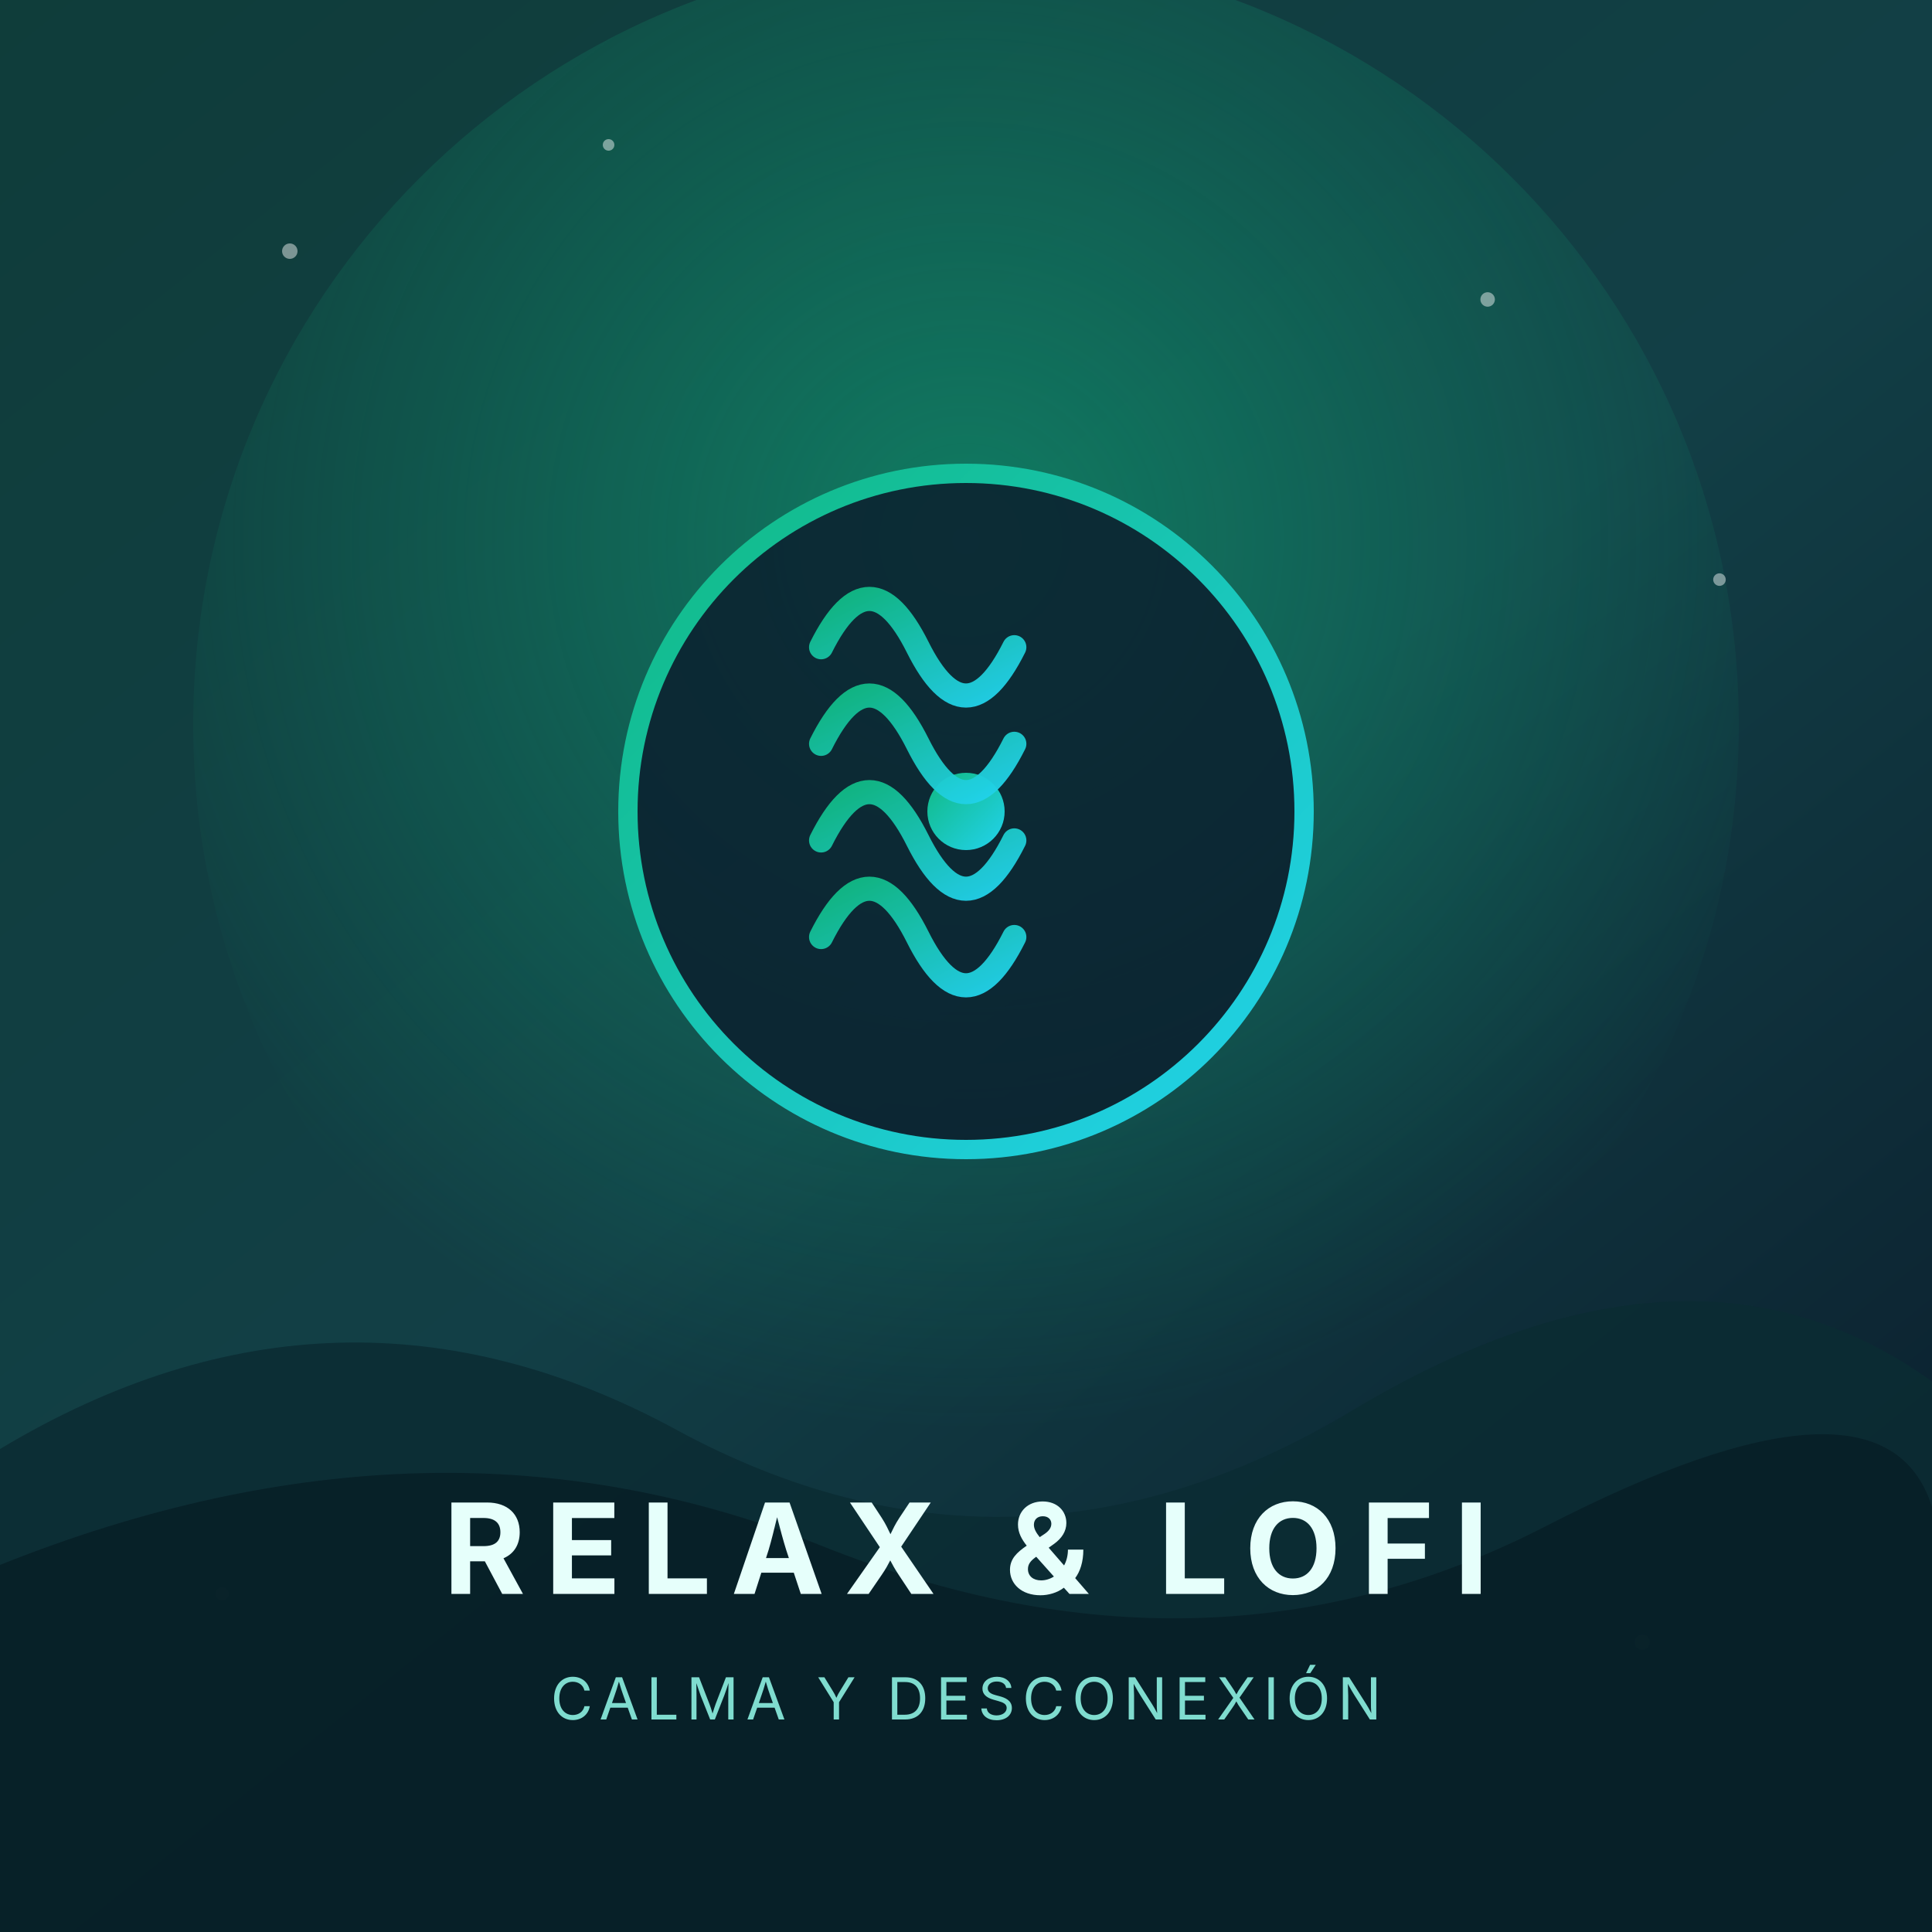
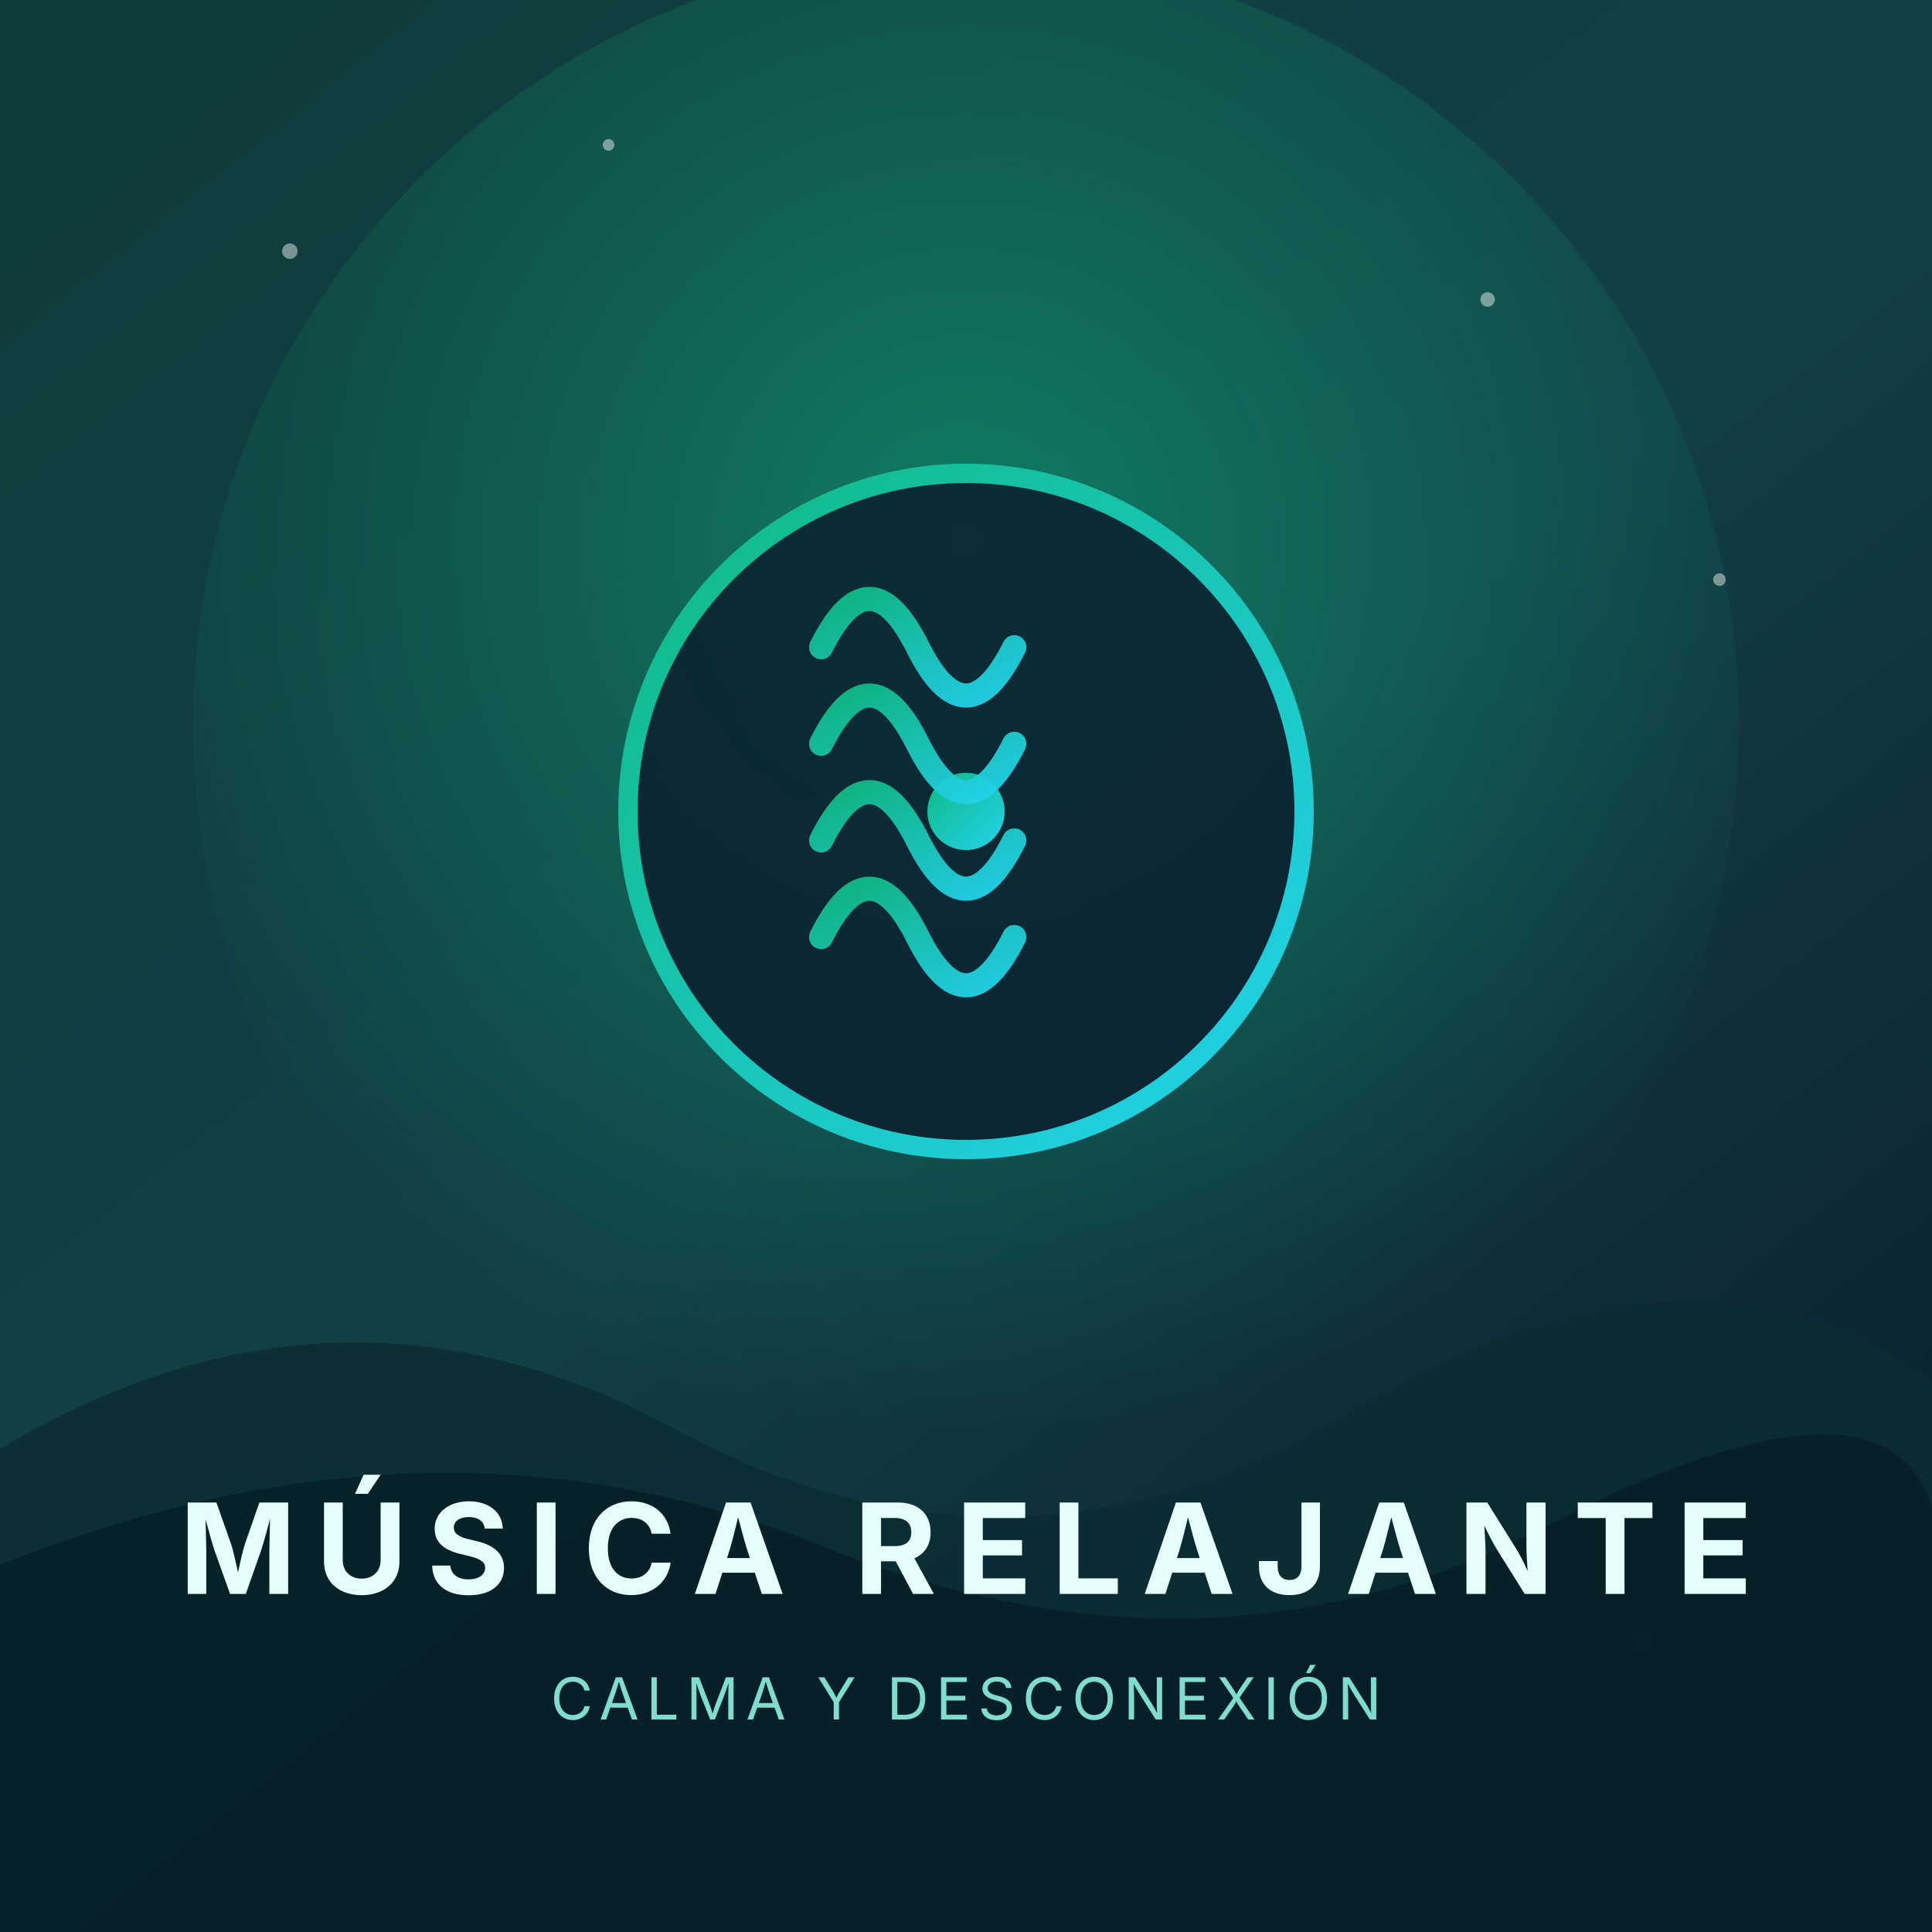
<svg xmlns="http://www.w3.org/2000/svg" viewBox="0 0 400 400" width="400" height="400" role="img" aria-label="Música relajante">
  <defs>
    <linearGradient id="rlBg" x1="0" y1="0" x2="0.8" y2="1">
      <stop offset="0%" stop-color="#0f3d3a" />
      <stop offset="55%" stop-color="#123f46" />
      <stop offset="100%" stop-color="#0b1f2e" />
    </linearGradient>
    <linearGradient id="rlA" x1="0" y1="0" x2="1" y2="1">
      <stop offset="0%" stop-color="#10b981" />
      <stop offset="100%" stop-color="#22d3ee" />
    </linearGradient>
    <radialGradient id="rlGlow" cx="50%" cy="38%" r="58%">
      <stop offset="0%" stop-color="#10b981" stop-opacity="0.5" />
      <stop offset="100%" stop-color="#10b981" stop-opacity="0" />
    </radialGradient>
  </defs>
  <rect width="400" height="400" fill="url(#rlBg)" />
  <circle cx="200" cy="150" r="160" fill="url(#rlGlow)" />
  <g opacity="0.45" fill="#ffffff">
    <circle cx="60" cy="52" r="1.6" />
    <circle cx="126" cy="30" r="1.2" />
    <circle cx="308" cy="62" r="1.5" />
    <circle cx="356" cy="120" r="1.3" />
    <circle cx="46" cy="330" r="1.4" />
    <circle cx="340" cy="340" r="1.6" />
  </g>
  <path d="M0 300 Q 70 258 140 296 T 280 292 T 400 286 L400 400 L0 400 Z" fill="#0a2b33" opacity="0.85" />
  <path d="M0 324 Q 90 288 170 320 T 320 316 T 400 312 L400 400 L0 400 Z" fill="#071f27" opacity="0.9" />
  <g transform="translate(200 168)">
    <circle r="70" fill="#0b1f2e" opacity="0.85" />
    <circle r="70" fill="none" stroke="url(#rlA)" stroke-width="4" />
    <circle r="8" fill="url(#rlA)" />
    <g stroke="url(#rlA)" stroke-width="5" stroke-linecap="round" fill="none" opacity="0.95">
      <path d="M -30 -34 q 10 -20 20 0 q 10 20 20 0" />
      <path d="M -30 -14 q 10 -20 20 0 q 10 20 20 0" />
      <path d="M -30 6 q 10 -20 20 0 q 10 20 20 0" />
      <path d="M -30 26 q 10 -20 20 0 q 10 20 20 0" />
    </g>
  </g>
-   <text x="200" y="330" text-anchor="middle" font-family="Outfit, Inter, Segoe UI, sans-serif" font-size="26" font-weight="700" letter-spacing="4" fill="#e6fffb">RELAX &amp; LOFI</text>
+   <text x="200" y="330" text-anchor="middle" font-family="Outfit, Inter, Segoe UI, sans-serif" font-size="26" font-weight="700" letter-spacing="4" fill="#e6fffb">MÚSICA RELAJANTE</text>
  <text x="200" y="356" text-anchor="middle" font-family="Inter, Segoe UI, sans-serif" font-size="12" letter-spacing="1.5" fill="#7fdccf">CALMA Y DESCONEXIÓN</text>
</svg>
